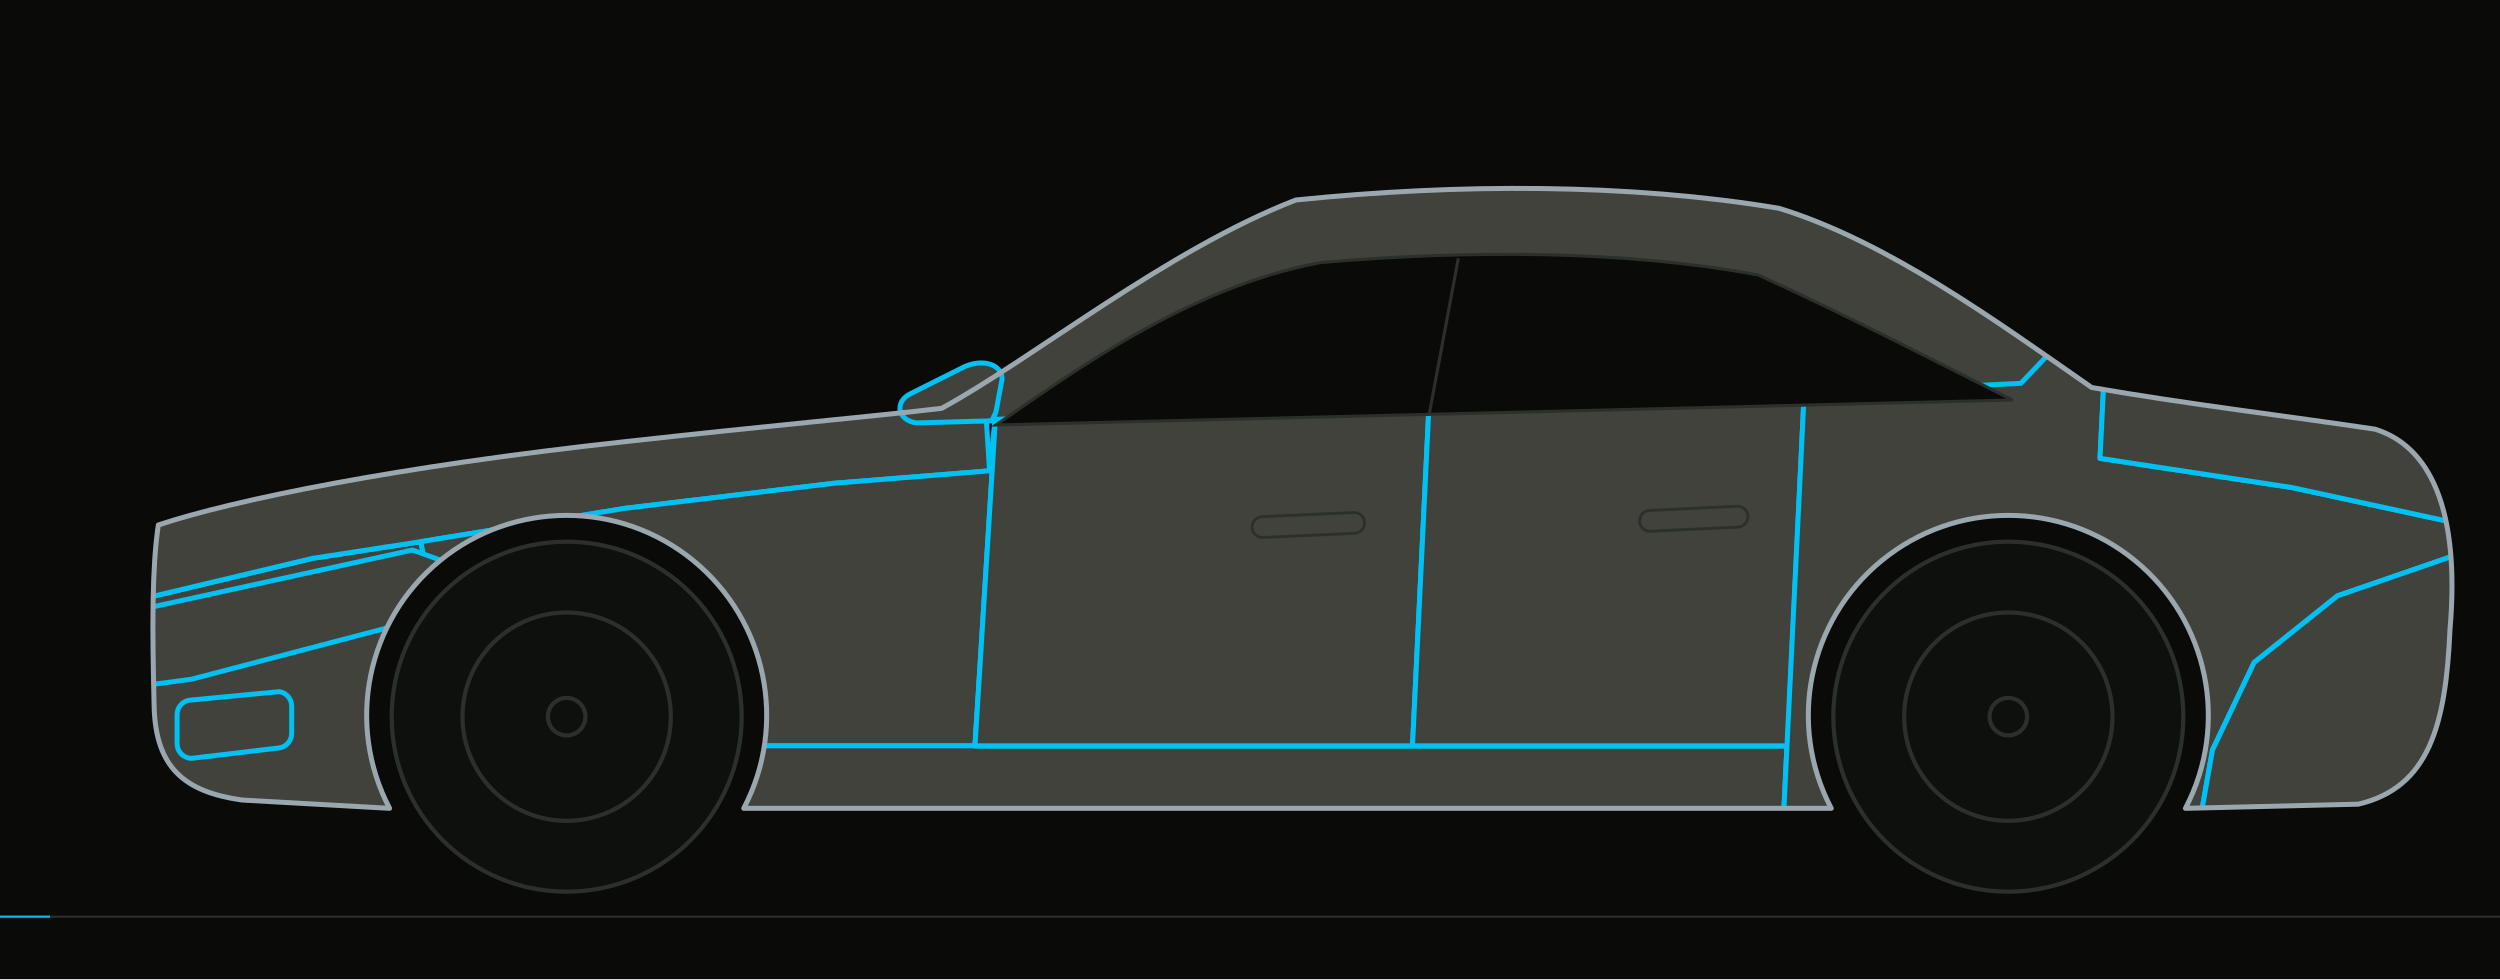
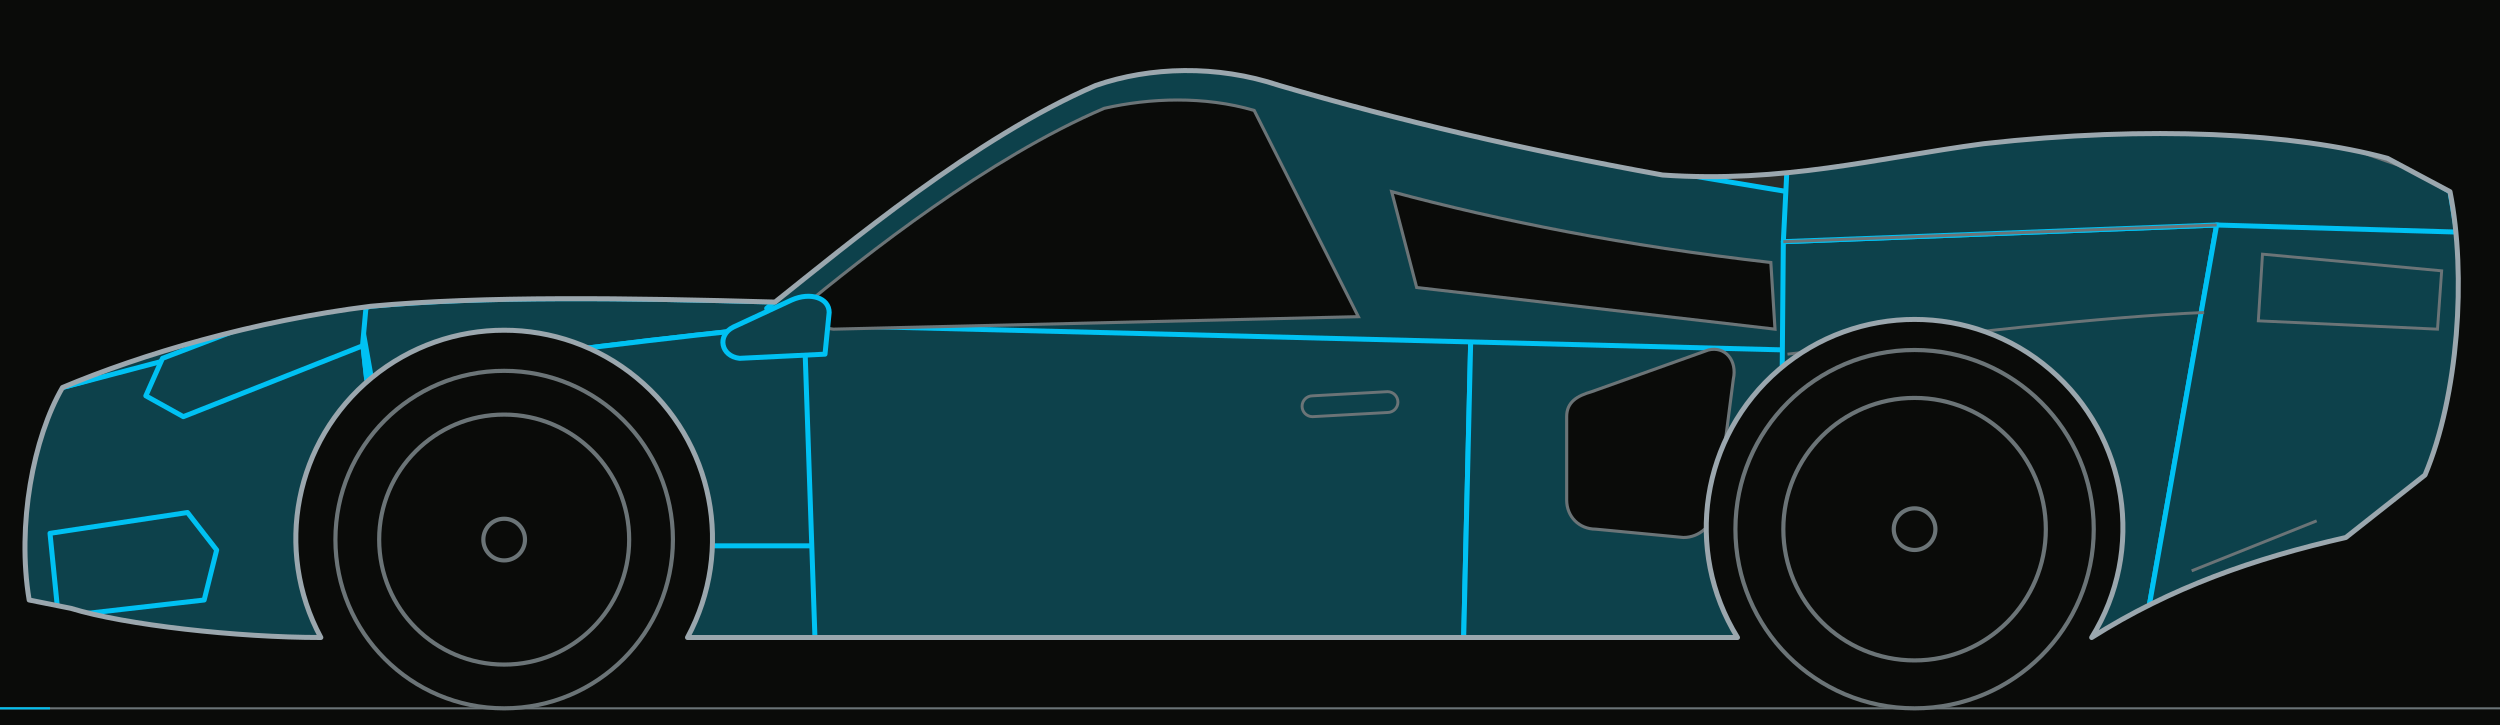
- <svg xmlns="http://www.w3.org/2000/svg" viewBox="0 0 1200 470">
+ <svg xmlns="http://www.w3.org/2000/svg" viewBox="0 0 1200 348">
  <defs>
    <clipPath id="bodyClip">
-       <path d="M 76 252 C 112 240, 190 224, 300 212 C 372 204, 418 200, 452 196 C 496 172, 560 120, 622 96 C 700 88, 782 88, 854 100 C 906 116, 958 154, 1004 186 C 1050 194, 1100 200, 1140 206 C 1166 214, 1181 244, 1176 302 C 1174 348, 1166 378, 1132 386 L 1049 388 A 96 96 0 1 0 879 388 L 357 388 A 96 96 0 1 0 187 388 L 116 384 C 88 380, 75 368, 74 340 C 73 300, 73 272, 76 252 Z" />
+       <path d="M 30 186 C 68 170, 122 154, 178 147 C 232 142, 302 143, 372 145 C 406 118, 468 66, 526 41 C 552 32, 584 31, 614 41 C 672 58, 732 72, 798 84 C 856 88, 900 76, 952 69 C 1032 60, 1102 64, 1146 76 L 1176 92 C 1184 132, 1180 190, 1164 228 L 1126 258 C 1082 268, 1042 282, 1004 306 A 100 100 0 1 0 834 306 L 330 306 A 100 100 0 1 0 154 306 C 114 306, 60 300, 34 292 L 14 288 C 8 252, 16 210, 30 186 Z" />
    </clipPath>
    <pattern id="stip" width="13" height="13" patternUnits="userSpaceOnUse">
      <circle cx="3" cy="3" r="2" fill="#9BA7AE" fill-opacity="0.6" />
      <circle cx="9.5" cy="9.5" r="2" fill="#9BA7AE" fill-opacity="0.6" />
    </pattern>
  </defs>
-   <rect width="1200" height="470" fill="#0A0B09" />
+   <rect width="1200" height="348" fill="#0A0B09" />
  <g>
-     <circle cx="272" cy="344" r="84" fill="#0E100D" stroke="#2C302A" stroke-width="2" />
-     <circle cx="272" cy="344" r="50" fill="none" stroke="#2C302A" stroke-width="2" />
-     <circle cx="272" cy="344" r="9" fill="none" stroke="#2C302A" stroke-width="2" />
+     <circle cx="242" cy="259" r="81" fill="#0A0B09" stroke="#6B7477" stroke-width="2" />
+     <circle cx="242" cy="259" r="60" fill="none" stroke="#6B7477" stroke-width="2" />
+     <circle cx="242" cy="259" r="10" fill="none" stroke="#6B7477" stroke-width="2" />
  </g>
  <g>
-     <circle cx="964" cy="344" r="84" fill="#0E100D" stroke="#2C302A" stroke-width="2" />
-     <circle cx="964" cy="344" r="50" fill="none" stroke="#2C302A" stroke-width="2" />
-     <circle cx="964" cy="344" r="9" fill="none" stroke="#2C302A" stroke-width="2" />
+     <circle cx="919" cy="254" r="86" fill="#0A0B09" stroke="#6B7477" stroke-width="2" />
+     <circle cx="919" cy="254" r="63" fill="none" stroke="#6B7477" stroke-width="2" />
+     <circle cx="919" cy="254" r="10" fill="none" stroke="#6B7477" stroke-width="2" />
  </g>
-   <path d="M 76 252 C 112 240, 190 224, 300 212 C 372 204, 418 200, 452 196 C 496 172, 560 120, 622 96 C 700 88, 782 88, 854 100 C 906 116, 958 154, 1004 186 C 1050 194, 1100 200, 1140 206 C 1166 214, 1181 244, 1176 302 C 1174 348, 1166 378, 1132 386 L 1049 388 A 96 96 0 1 0 879 388 L 357 388 A 96 96 0 1 0 187 388 L 116 384 C 88 380, 75 368, 74 340 C 73 300, 73 272, 76 252 Z" fill="#121410" />
+   <path d="M 30 186 C 68 170, 122 154, 178 147 C 232 142, 302 143, 372 145 C 406 118, 468 66, 526 41 C 552 32, 584 31, 614 41 C 672 58, 732 72, 798 84 C 856 88, 900 76, 952 69 C 1032 60, 1102 64, 1146 76 L 1176 92 C 1184 132, 1180 190, 1164 228 L 1126 258 C 1082 268, 1042 282, 1004 306 A 100 100 0 1 0 834 306 L 330 306 A 100 100 0 1 0 154 306 C 114 306, 60 300, 34 292 L 14 288 C 8 252, 16 210, 30 186 Z" fill="#282C29" />
  <g clip-path="url(#bodyClip)">
-     <path data-panel="front-bumper" d="M 40 296 L 66 288 L 150 268 L 202 260 L 210 300 L 204 392 L 40 392 Z" fill="#41423C" stroke="#00C1F3" stroke-width="2.4" stroke-linejoin="round" />
-     <path data-panel="hood" d="M 40 226 L 470 148 L 475 226 L 400 232 L 300 244 L 202 260 L 150 268 L 66 288 Z" fill="#41423C" stroke="#00C1F3" stroke-width="2.4" stroke-linejoin="round" />
-     <path data-panel="front-fender" d="M 202 260 L 300 244 L 400 232 L 475 226 L 478 198 L 468 358 L 300 358 L 300 392 L 204 392 L 210 300 Z" fill="#41423C" stroke="#00C1F3" stroke-width="2.4" stroke-linejoin="round" />
-     <path data-panel="rocker" d="M 330 358 L 890 358 L 890 394 L 330 394 Z" fill="#41423C" stroke="#00C1F3" stroke-width="2.4" stroke-linejoin="round" />
-     <path data-panel="lower-door" d="M 471 314 L 860 310 L 858 358 L 468 358 Z" fill="#41423C" stroke="#00C1F3" stroke-width="2.4" stroke-linejoin="round" />
-     <path data-panel="rear-impact" d="M 866 189 L 924 188 L 918 394 L 856 394 Z" fill="#41423C" stroke="#00C1F3" stroke-width="2.4" stroke-linejoin="round" />
-     <path data-panel="front-door" d="M 478 198 L 686 193 L 678 358 L 468 358 Z" fill="#41423C" stroke="#00C1F3" stroke-width="2.4" stroke-linejoin="round" />
-     <path data-panel="rear-door" d="M 686 193 L 866 189 L 858 358 L 678 358 Z" fill="#41423C" stroke="#00C1F3" stroke-width="2.4" stroke-linejoin="round" />
-     <path data-panel="roof" d="M 446 202 C 492 166, 558 114, 622 90 C 700 82, 784 82, 856 94 C 908 110, 964 152, 1012 188 Z" fill="#41423C" stroke="#00C1F3" stroke-width="2.4" stroke-linejoin="round" />
-     <path data-panel="rear-fender" d="M 866 189 L 970 184 L 1012 140 L 1008 220 L 1100 234 L 1174 250 L 1180 266 L 1122 286 L 1082 318 L 1062 360 L 1056 394 L 856 394 Z" fill="#41423C" stroke="#00C1F3" stroke-width="2.4" stroke-linejoin="round" />
-     <path data-panel="trunk" d="M 1008 120 L 1230 200 L 1174 250 L 1100 234 L 1008 220 L 1012 140 Z" fill="#41423C" stroke="#00C1F3" stroke-width="2.4" stroke-linejoin="round" />
-     <path data-panel="rear-bumper" d="M 1174 250 L 1240 262 L 1240 420 L 1030 420 L 1056 394 L 1062 360 L 1082 318 L 1122 286 L 1180 266 Z" fill="#41423C" stroke="#00C1F3" stroke-width="2.4" stroke-linejoin="round" />
+     <path data-panel="front-bumper" d="M 0 160 L 30 186 L 172 146 L 184 214 L 178 320 L 0 320 Z" fill="#0D414B" stroke="#00C1F3" stroke-width="2.4" stroke-linejoin="round" />
+     <path data-panel="hood" d="M 0 120 L 30 186 L 178 147 C 232 142, 302 143, 372 145 L 380 156 C 320 162, 256 170, 200 178 L 176 182 L 172 146 Z" fill="#0D414B" stroke="#00C1F3" stroke-width="2.4" stroke-linejoin="round" />
+     <path data-panel="front-fender" d="M 172 146 L 176 182 L 200 178 C 256 170, 320 162, 380 156 L 388 152 L 392 320 L 176 320 L 184 214 Z" fill="#0D414B" stroke="#00C1F3" stroke-width="2.4" stroke-linejoin="round" />
+     <path data-panel="rocker" d="M 328 262 L 854 262 L 854 330 L 328 330 Z" fill="#0D414B" stroke="#00C1F3" stroke-width="2.4" stroke-linejoin="round" />
+     <path data-panel="lower-door" d="M 390 216 L 708 210 L 708 262 L 390 262 Z" fill="#0D414B" stroke="#00C1F3" stroke-width="2.4" stroke-linejoin="round" />
+     <path data-panel="rear-impact" d="M 706 161 L 750 160 L 754 330 L 700 330 Z" fill="#0D414B" stroke="#00C1F3" stroke-width="2.4" stroke-linejoin="round" />
+     <path data-panel="front-door" d="M 386 156 L 706 161 L 702 330 L 392 330 Z" fill="#0D414B" stroke="#00C1F3" stroke-width="2.4" stroke-linejoin="round" />
+     <path data-panel="rear-door" d="M 706 161 L 750 160 L 858 168 L 858 330 L 702 330 Z" fill="#0D414B" stroke="#00C1F3" stroke-width="2.4" stroke-linejoin="round" />
+     <path data-panel="roof" d="M 368 148 C 406 116, 468 64, 526 39 C 552 30, 584 29, 616 39 C 672 56, 732 70, 798 82 L 858 92 L 858 168 L 386 156 Z" fill="#0D414B" stroke="#00C1F3" stroke-width="2.4" stroke-linejoin="round" />
+     <path data-panel="rear-fender" d="M 856 116 L 1064 108 L 1030 300 L 1014 340 L 854 340 Z" fill="#0D414B" stroke="#00C1F3" stroke-width="2.4" stroke-linejoin="round" />
+     <path data-panel="trunk" d="M 858 76 C 898 70, 928 68, 952 67 C 1032 58, 1102 62, 1146 74 L 1176 92 L 1182 128 L 1064 108 L 856 116 Z" fill="#0D414B" stroke="#00C1F3" stroke-width="2.4" stroke-linejoin="round" />
+     <path data-panel="rear-bumper" d="M 1064 108 L 1200 112 L 1200 340 L 1014 340 L 1030 300 Z" fill="#0D414B" stroke="#00C1F3" stroke-width="2.4" stroke-linejoin="round" />
  </g>
-   <path d="M 478 204 C 516 178, 570 138, 634 126 C 704 120, 780 120, 844 132 C 888 152, 934 176, 966 192 Z" fill="#0A0B09" stroke="#2C302A" stroke-width="1.5" />
-   <path d="M 686 199 L 700 124" fill="none" stroke="#2C302A" stroke-width="1.5" />
-   <path d="M 606 248 L 650 246 A 5 5 0 0 1 650 256 L 606 258 A 5 5 0 0 1 606 248 Z" fill="none" stroke="#2C302A" stroke-width="1.4" />
-   <path d="M 792 245 L 834 243 A 5 5 0 0 1 834 253 L 792 255 A 5 5 0 0 1 792 245 Z" fill="none" stroke="#2C302A" stroke-width="1.4" />
  <g clip-path="url(#bodyClip)">
-     <path data-panel="headlight" d="M 62 330 L 70 292 L 198 264 L 220 272 L 214 294 L 92 326 Z" fill="#41423C" stroke="#00C1F3" stroke-width="2.4" stroke-linejoin="round" />
-     <path data-panel="fog-light" d="M 92 336 L 134 332 A 7 7 0 0 1 140 339 L 140 352 A 7 7 0 0 1 134 359 L 92 364 A 7 7 0 0 1 85 357 L 85 343 A 7 7 0 0 1 92 336 Z" fill="#41423C" stroke="#00C1F3" stroke-width="2.4" stroke-linejoin="round" />
+     <path d="M 382 150 C 416 122, 474 76, 530 52 C 552 47, 578 46, 602 53 L 652 152 L 400 158 C 392 157, 388 155, 388 152 Z" fill="#0A0B09" stroke="#6B7477" stroke-width="1.5" />
+     <path d="M 668 92 C 720 106, 780 118, 850 126 L 852 158 L 680 138 Z" fill="#0A0B09" stroke="#6B7477" stroke-width="1.5" />
+     <path d="M 764 188 L 820 168 C 828 166, 834 173, 832 182 L 824 244 C 822 252, 816 258, 808 258 L 766 254 C 758 254, 752 248, 752 240 L 752 200 C 752 193, 757 190, 764 188 Z" fill="#0A0B09" stroke="#6B7477" stroke-width="1.5" />
+     <path d="M 630 190 L 666 188 A 5 5 0 0 1 666 198 L 630 200 A 5 5 0 0 1 630 190 Z" fill="none" stroke="#6B7477" stroke-width="1.4" />
+     <path d="M 1136 74 L 1176 88" fill="none" stroke="#6B7477" stroke-width="1.4" />
+     <path d="M 1052 274 L 1112 250" fill="none" stroke="#6B7477" stroke-width="1.4" />
+     <path d="M 856 116 L 1064 108" fill="none" stroke="#6B7477" stroke-width="1.4" />
+     <path d="M 858 170 C 940 160, 1010 152, 1058 150" fill="none" stroke="#6B7477" stroke-width="1.4" />
+     <path d="M 1086 122 L 1172 130 L 1170 158 L 1084 154 Z" fill="none" stroke="#6B7477" stroke-width="1.4" />
  </g>
-   <path data-panel="mirror" d="M 478 198 L 481 182 C 481 175, 472 172, 463 176 L 437 189 C 429 193, 431 202, 440 203 L 476 202 Z" fill="#41423C" stroke="#00C1F3" stroke-width="2.4" stroke-linejoin="round" />
-   <path d="M 76 252 C 112 240, 190 224, 300 212 C 372 204, 418 200, 452 196 C 496 172, 560 120, 622 96 C 700 88, 782 88, 854 100 C 906 116, 958 154, 1004 186 C 1050 194, 1100 200, 1140 206 C 1166 214, 1181 244, 1176 302 C 1174 348, 1166 378, 1132 386 L 1049 388 A 96 96 0 1 0 879 388 L 357 388 A 96 96 0 1 0 187 388 L 116 384 C 88 380, 75 368, 74 340 C 73 300, 73 272, 76 252 Z" fill="none" stroke="#9BA7AE" stroke-width="2.4" stroke-linejoin="round" />
-   <line x1="0" y1="440" x2="1200" y2="440" stroke="#2C302A" stroke-width="1" />
-   <line x1="0" y1="440" x2="24" y2="440" stroke="#00C1F3" stroke-width="1" />
+   <g clip-path="url(#bodyClip)">
+     <path data-panel="headlight" d="M 70 190 L 78 172 L 162 140 L 176 144 L 174 166 L 88 200 Z" fill="#0D414B" stroke="#00C1F3" stroke-width="2.4" stroke-linejoin="round" />
+     <path data-panel="fog-light" d="M 24 256 L 90 246 L 104 264 L 98 288 L 28 296 Z" fill="#0D414B" stroke="#00C1F3" stroke-width="2.4" stroke-linejoin="round" />
+   </g>
+   <path data-panel="mirror" d="M 396 170 L 398 150 C 398 143, 389 140, 380 144 L 352 157 C 344 161, 346 171, 355 172 Z" fill="#0D414B" stroke="#00C1F3" stroke-width="2.4" stroke-linejoin="round" />
+   <path d="M 30 186 C 68 170, 122 154, 178 147 C 232 142, 302 143, 372 145 C 406 118, 468 66, 526 41 C 552 32, 584 31, 614 41 C 672 58, 732 72, 798 84 C 856 88, 900 76, 952 69 C 1032 60, 1102 64, 1146 76 L 1176 92 C 1184 132, 1180 190, 1164 228 L 1126 258 C 1082 268, 1042 282, 1004 306 A 100 100 0 1 0 834 306 L 330 306 A 100 100 0 1 0 154 306 C 114 306, 60 300, 34 292 L 14 288 C 8 252, 16 210, 30 186 Z" fill="none" stroke="#9BA7AE" stroke-width="2.4" stroke-linejoin="round" />
+   <line x1="0" y1="340" x2="1200" y2="340" stroke="#6B7477" stroke-width="1" />
+   <line x1="0" y1="340" x2="24" y2="340" stroke="#00C1F3" stroke-width="1" />
</svg>
